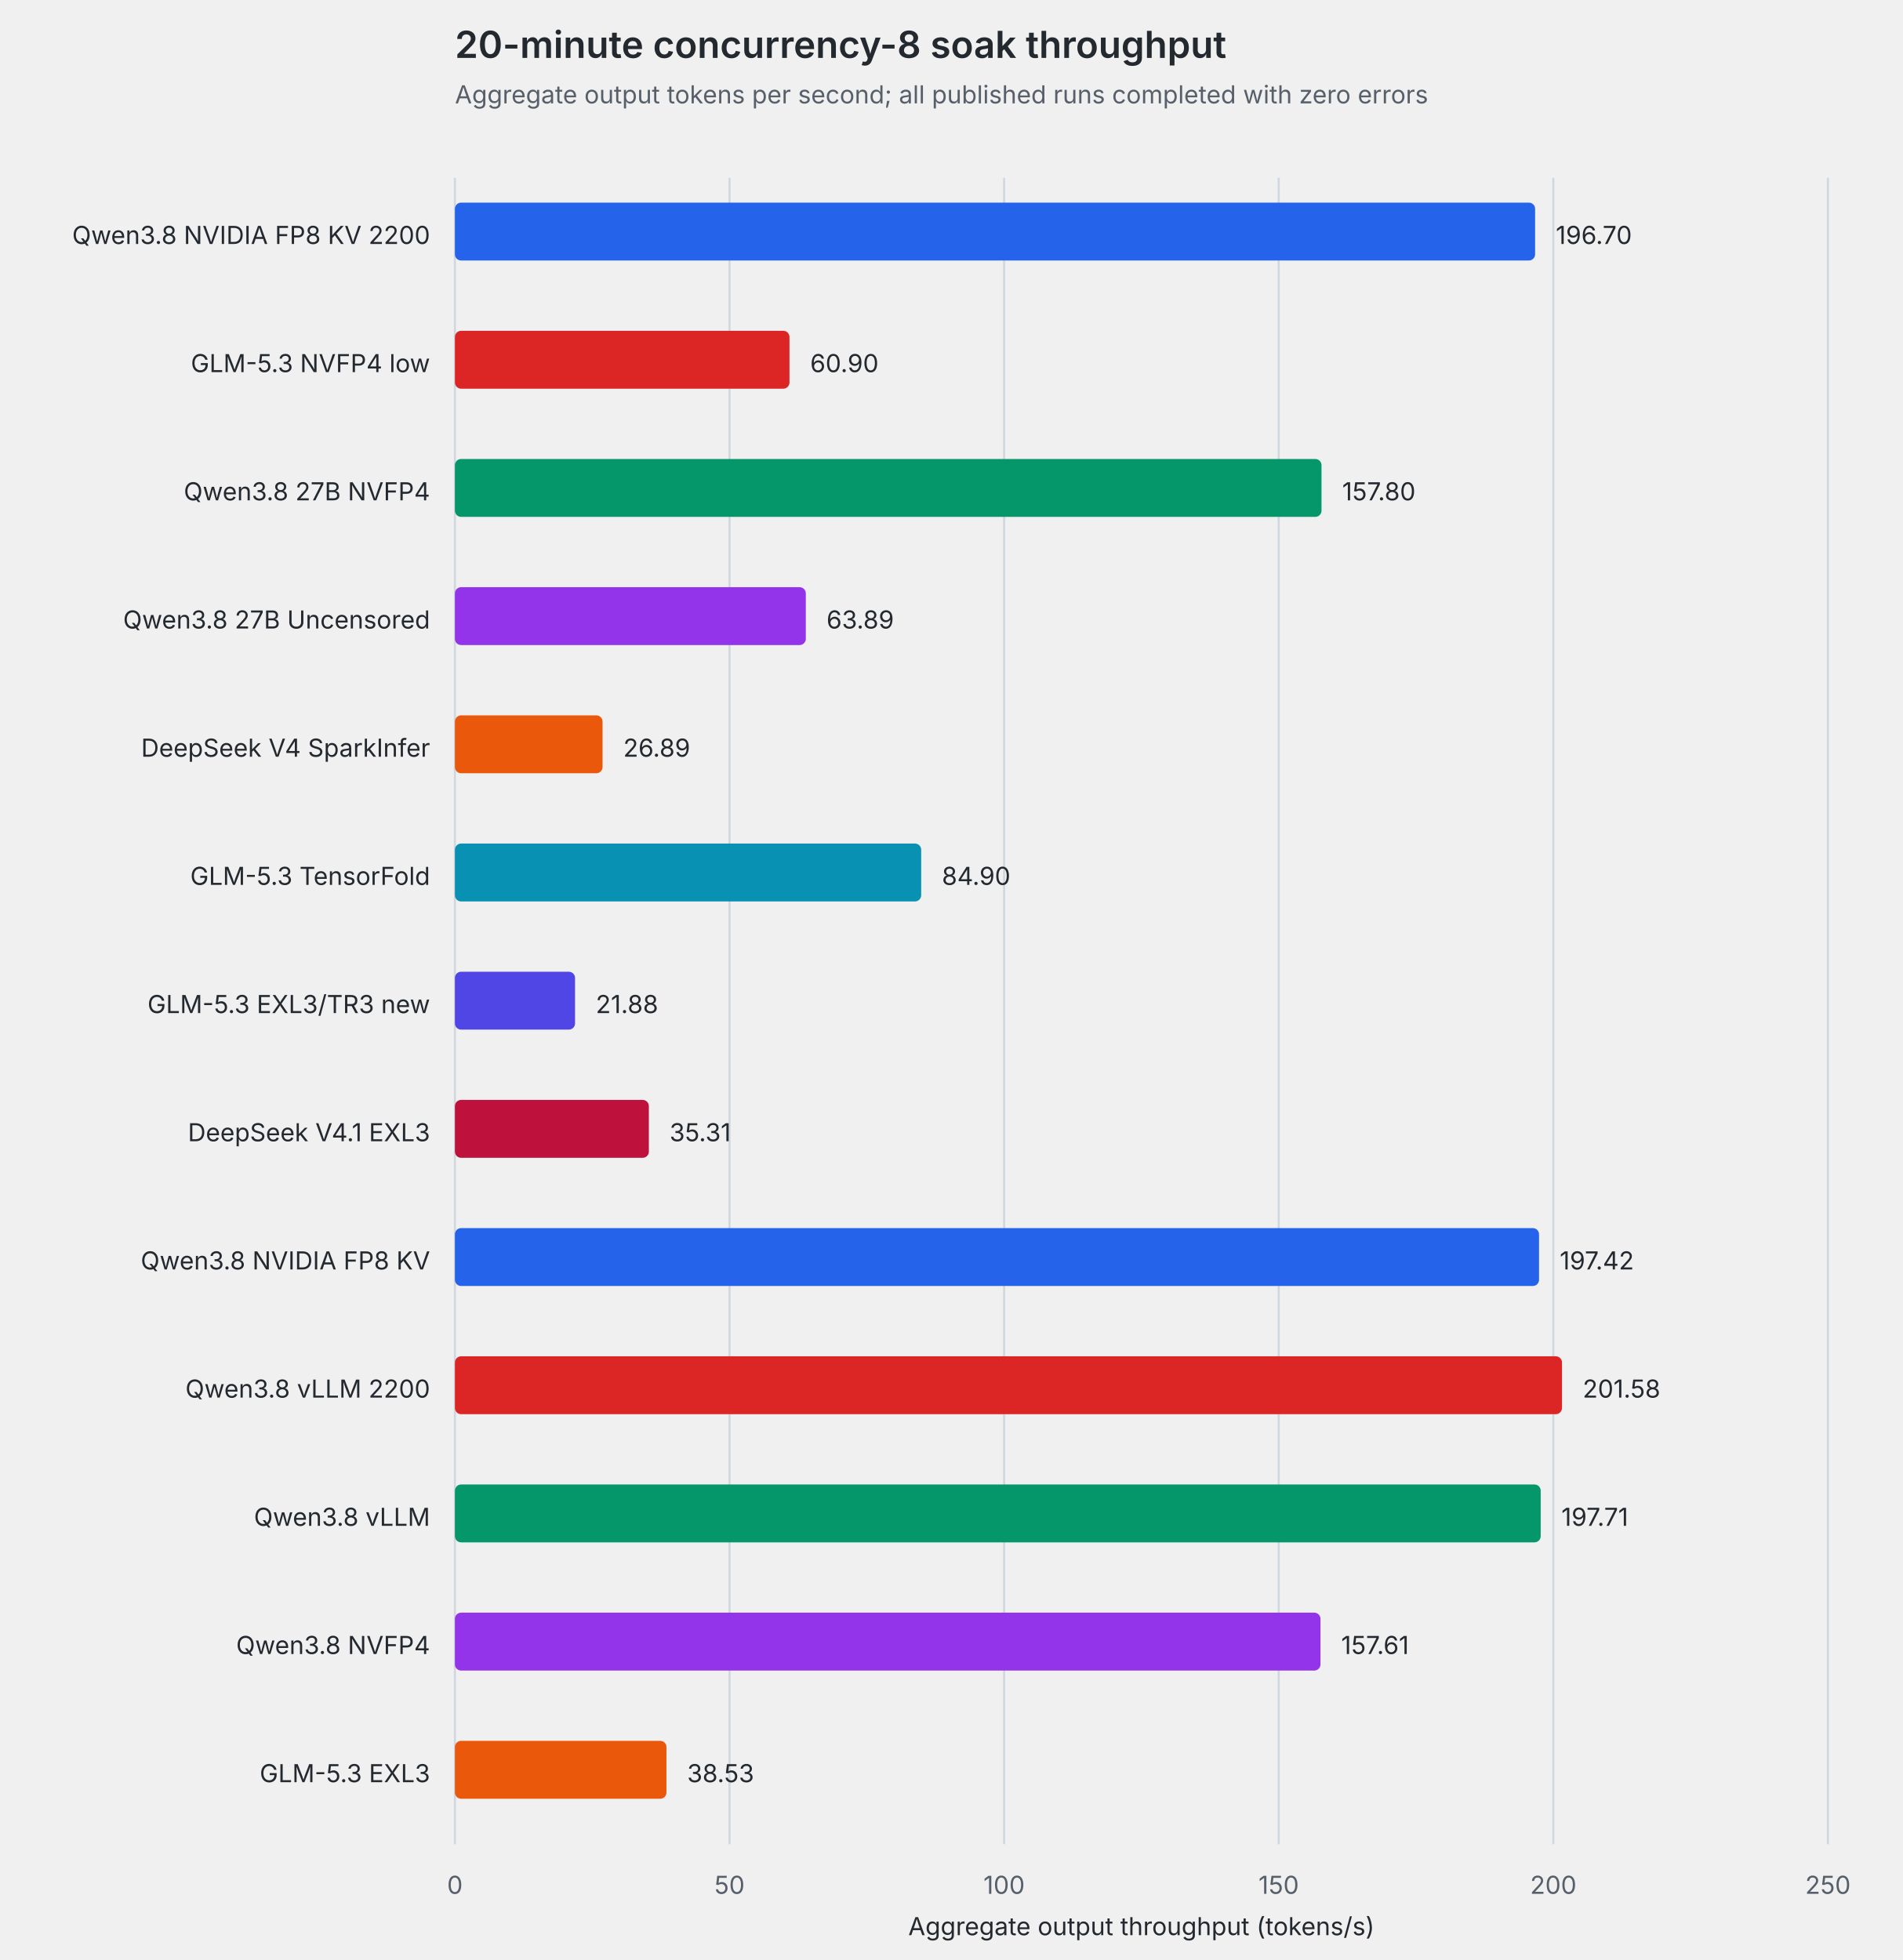
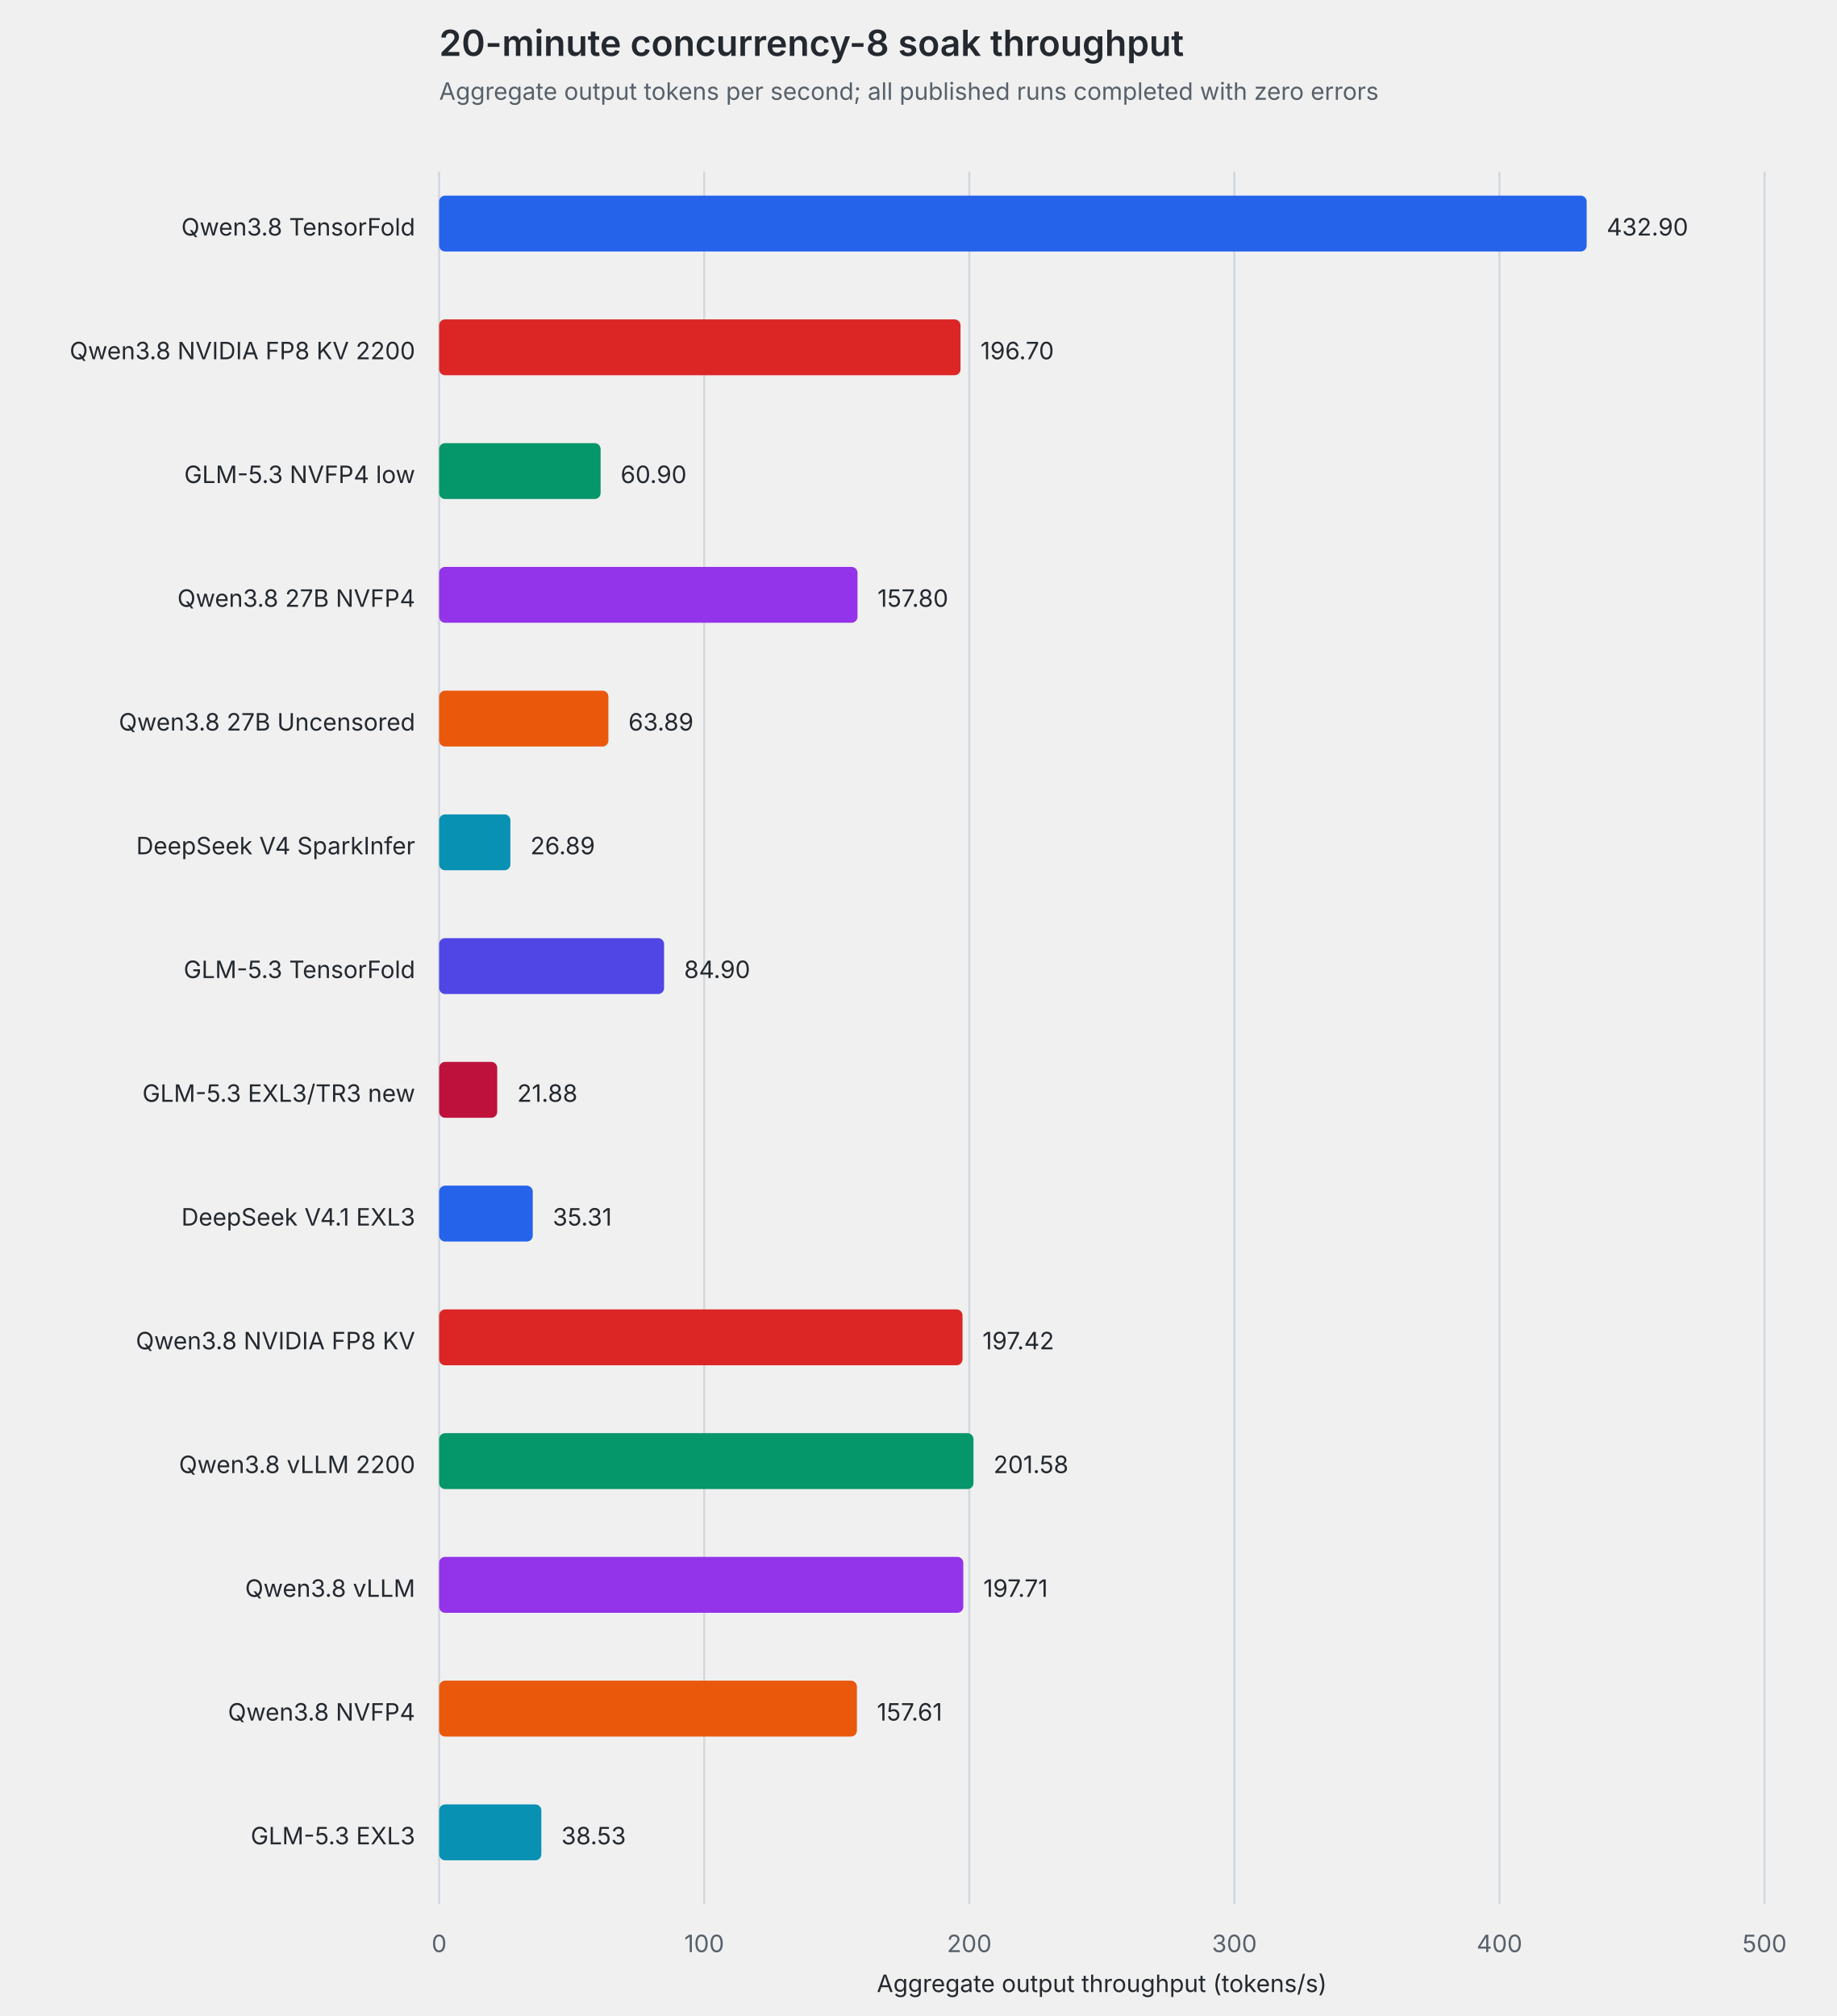
- <svg xmlns="http://www.w3.org/2000/svg" width="920" height="948" viewBox="0 0 920 948" role="img" aria-labelledby="title desc">
+ <svg xmlns="http://www.w3.org/2000/svg" width="920" height="1010" viewBox="0 0 920 1010" role="img" aria-labelledby="title desc">
  <style>
    :root { color-scheme: light dark; }
    text { font-family: ui-sans-serif, system-ui, -apple-system, BlinkMacSystemFont, "Segoe UI", sans-serif; fill: #24292f; font-size: 12px; }
    .title { font-size: 18px; font-weight: 600; }
    .subtitle, .tick { fill: #57606a; }
    .grid { stroke: #d0d7de; stroke-width: 1; }
    .axis { stroke: #8c959f; stroke-width: 1; }
    .series { fill: none; stroke-width: 3; stroke-linejoin: round; stroke-linecap: round; }
    .marker { stroke: #ffffff; stroke-width: 2; }
    @media (prefers-color-scheme: dark) {
      text { fill: #f0f6fc; }
      .subtitle, .tick { fill: #8c959f; }
      .grid { stroke: #30363d; }
      .axis { stroke: #6e7681; }
      .marker { stroke: #0d1117; }
    }
  </style>
  <text class="title" x="220" y="28">20-minute concurrency-8 soak throughput</text>
  <text class="subtitle" x="220" y="50">Aggregate output tokens per second; all published runs completed with zero errors</text>
-   <line class="grid" x1="220.0" y1="86" x2="220.0" y2="892" />
-   <text class="tick" x="220.0" y="916" text-anchor="middle">0</text>
-   <line class="grid" x1="352.8" y1="86" x2="352.8" y2="892" />
-   <text class="tick" x="352.8" y="916" text-anchor="middle">50</text>
-   <line class="grid" x1="485.6" y1="86" x2="485.6" y2="892" />
-   <text class="tick" x="485.6" y="916" text-anchor="middle">100</text>
-   <line class="grid" x1="618.4" y1="86" x2="618.4" y2="892" />
-   <text class="tick" x="618.4" y="916" text-anchor="middle">150</text>
-   <line class="grid" x1="751.2" y1="86" x2="751.2" y2="892" />
-   <text class="tick" x="751.2" y="916" text-anchor="middle">200</text>
-   <line class="grid" x1="884.0" y1="86" x2="884.0" y2="892" />
-   <text class="tick" x="884.0" y="916" text-anchor="middle">250</text>
-   <text x="208" y="118" text-anchor="end">Qwen3.8 NVIDIA FP8 KV 2200</text>
-   <rect x="220" y="98" width="522.4" height="28" rx="3" fill="#2563eb" />
-   <text x="752.4" y="118">196.70</text>
-   <text x="208" y="180" text-anchor="end">GLM-5.3 NVFP4 low</text>
-   <rect x="220" y="160" width="161.8" height="28" rx="3" fill="#dc2626" />
-   <text x="391.8" y="180">60.90</text>
-   <text x="208" y="242" text-anchor="end">Qwen3.8 27B NVFP4</text>
-   <rect x="220" y="222" width="419.1" height="28" rx="3" fill="#059669" />
-   <text x="649.1" y="242">157.80</text>
-   <text x="208" y="304" text-anchor="end">Qwen3.8 27B Uncensored</text>
-   <rect x="220" y="284" width="169.7" height="28" rx="3" fill="#9333ea" />
-   <text x="399.7" y="304">63.89</text>
-   <text x="208" y="366" text-anchor="end">DeepSeek V4 SparkInfer</text>
-   <rect x="220" y="346" width="71.4" height="28" rx="3" fill="#ea580c" />
-   <text x="301.4" y="366">26.89</text>
-   <text x="208" y="428" text-anchor="end">GLM-5.3 TensorFold</text>
-   <rect x="220" y="408" width="225.5" height="28" rx="3" fill="#0891b2" />
-   <text x="455.5" y="428">84.90</text>
-   <text x="208" y="490" text-anchor="end">GLM-5.3 EXL3/TR3 new</text>
-   <rect x="220" y="470" width="58.1" height="28" rx="3" fill="#4f46e5" />
-   <text x="288.1" y="490">21.88</text>
-   <text x="208" y="552" text-anchor="end">DeepSeek V4.1 EXL3</text>
-   <rect x="220" y="532" width="93.8" height="28" rx="3" fill="#be123c" />
-   <text x="323.8" y="552">35.31</text>
-   <text x="208" y="614" text-anchor="end">Qwen3.8 NVIDIA FP8 KV</text>
-   <rect x="220" y="594" width="524.3" height="28" rx="3" fill="#2563eb" />
-   <text x="754.3" y="614">197.42</text>
-   <text x="208" y="676" text-anchor="end">Qwen3.8 vLLM 2200</text>
-   <rect x="220" y="656" width="535.4" height="28" rx="3" fill="#dc2626" />
-   <text x="765.4" y="676">201.58</text>
-   <text x="208" y="738" text-anchor="end">Qwen3.8 vLLM</text>
-   <rect x="220" y="718" width="525.1" height="28" rx="3" fill="#059669" />
-   <text x="755.1" y="738">197.71</text>
-   <text x="208" y="800" text-anchor="end">Qwen3.8 NVFP4</text>
-   <rect x="220" y="780" width="418.6" height="28" rx="3" fill="#9333ea" />
-   <text x="648.6" y="800">157.61</text>
-   <text x="208" y="862" text-anchor="end">GLM-5.3 EXL3</text>
-   <rect x="220" y="842" width="102.3" height="28" rx="3" fill="#ea580c" />
-   <text x="332.3" y="862">38.53</text>
-   <text x="552.0" y="936" text-anchor="middle">Aggregate output throughput (tokens/s)</text>
+   <line class="grid" x1="220.0" y1="86" x2="220.0" y2="954" />
+   <text class="tick" x="220.0" y="978" text-anchor="middle">0</text>
+   <line class="grid" x1="352.8" y1="86" x2="352.8" y2="954" />
+   <text class="tick" x="352.8" y="978" text-anchor="middle">100</text>
+   <line class="grid" x1="485.6" y1="86" x2="485.6" y2="954" />
+   <text class="tick" x="485.6" y="978" text-anchor="middle">200</text>
+   <line class="grid" x1="618.4" y1="86" x2="618.4" y2="954" />
+   <text class="tick" x="618.4" y="978" text-anchor="middle">300</text>
+   <line class="grid" x1="751.2" y1="86" x2="751.2" y2="954" />
+   <text class="tick" x="751.2" y="978" text-anchor="middle">400</text>
+   <line class="grid" x1="884.0" y1="86" x2="884.0" y2="954" />
+   <text class="tick" x="884.0" y="978" text-anchor="middle">500</text>
+   <text x="208" y="118" text-anchor="end">Qwen3.8 TensorFold</text>
+   <rect x="220" y="98" width="574.9" height="28" rx="3" fill="#2563eb" />
+   <text x="804.9" y="118">432.90</text>
+   <text x="208" y="180" text-anchor="end">Qwen3.8 NVIDIA FP8 KV 2200</text>
+   <rect x="220" y="160" width="261.2" height="28" rx="3" fill="#dc2626" />
+   <text x="491.2" y="180">196.70</text>
+   <text x="208" y="242" text-anchor="end">GLM-5.3 NVFP4 low</text>
+   <rect x="220" y="222" width="80.9" height="28" rx="3" fill="#059669" />
+   <text x="310.9" y="242">60.90</text>
+   <text x="208" y="304" text-anchor="end">Qwen3.8 27B NVFP4</text>
+   <rect x="220" y="284" width="209.6" height="28" rx="3" fill="#9333ea" />
+   <text x="439.6" y="304">157.80</text>
+   <text x="208" y="366" text-anchor="end">Qwen3.8 27B Uncensored</text>
+   <rect x="220" y="346" width="84.8" height="28" rx="3" fill="#ea580c" />
+   <text x="314.8" y="366">63.89</text>
+   <text x="208" y="428" text-anchor="end">DeepSeek V4 SparkInfer</text>
+   <rect x="220" y="408" width="35.7" height="28" rx="3" fill="#0891b2" />
+   <text x="265.7" y="428">26.89</text>
+   <text x="208" y="490" text-anchor="end">GLM-5.3 TensorFold</text>
+   <rect x="220" y="470" width="112.7" height="28" rx="3" fill="#4f46e5" />
+   <text x="342.7" y="490">84.90</text>
+   <text x="208" y="552" text-anchor="end">GLM-5.3 EXL3/TR3 new</text>
+   <rect x="220" y="532" width="29.1" height="28" rx="3" fill="#be123c" />
+   <text x="259.1" y="552">21.88</text>
+   <text x="208" y="614" text-anchor="end">DeepSeek V4.1 EXL3</text>
+   <rect x="220" y="594" width="46.9" height="28" rx="3" fill="#2563eb" />
+   <text x="276.9" y="614">35.31</text>
+   <text x="208" y="676" text-anchor="end">Qwen3.8 NVIDIA FP8 KV</text>
+   <rect x="220" y="656" width="262.2" height="28" rx="3" fill="#dc2626" />
+   <text x="492.2" y="676">197.42</text>
+   <text x="208" y="738" text-anchor="end">Qwen3.8 vLLM 2200</text>
+   <rect x="220" y="718" width="267.7" height="28" rx="3" fill="#059669" />
+   <text x="497.7" y="738">201.58</text>
+   <text x="208" y="800" text-anchor="end">Qwen3.8 vLLM</text>
+   <rect x="220" y="780" width="262.6" height="28" rx="3" fill="#9333ea" />
+   <text x="492.6" y="800">197.71</text>
+   <text x="208" y="862" text-anchor="end">Qwen3.8 NVFP4</text>
+   <rect x="220" y="842" width="209.3" height="28" rx="3" fill="#ea580c" />
+   <text x="439.3" y="862">157.61</text>
+   <text x="208" y="924" text-anchor="end">GLM-5.3 EXL3</text>
+   <rect x="220" y="904" width="51.2" height="28" rx="3" fill="#0891b2" />
+   <text x="281.2" y="924">38.53</text>
+   <text x="552.0" y="998" text-anchor="middle">Aggregate output throughput (tokens/s)</text>
</svg>
